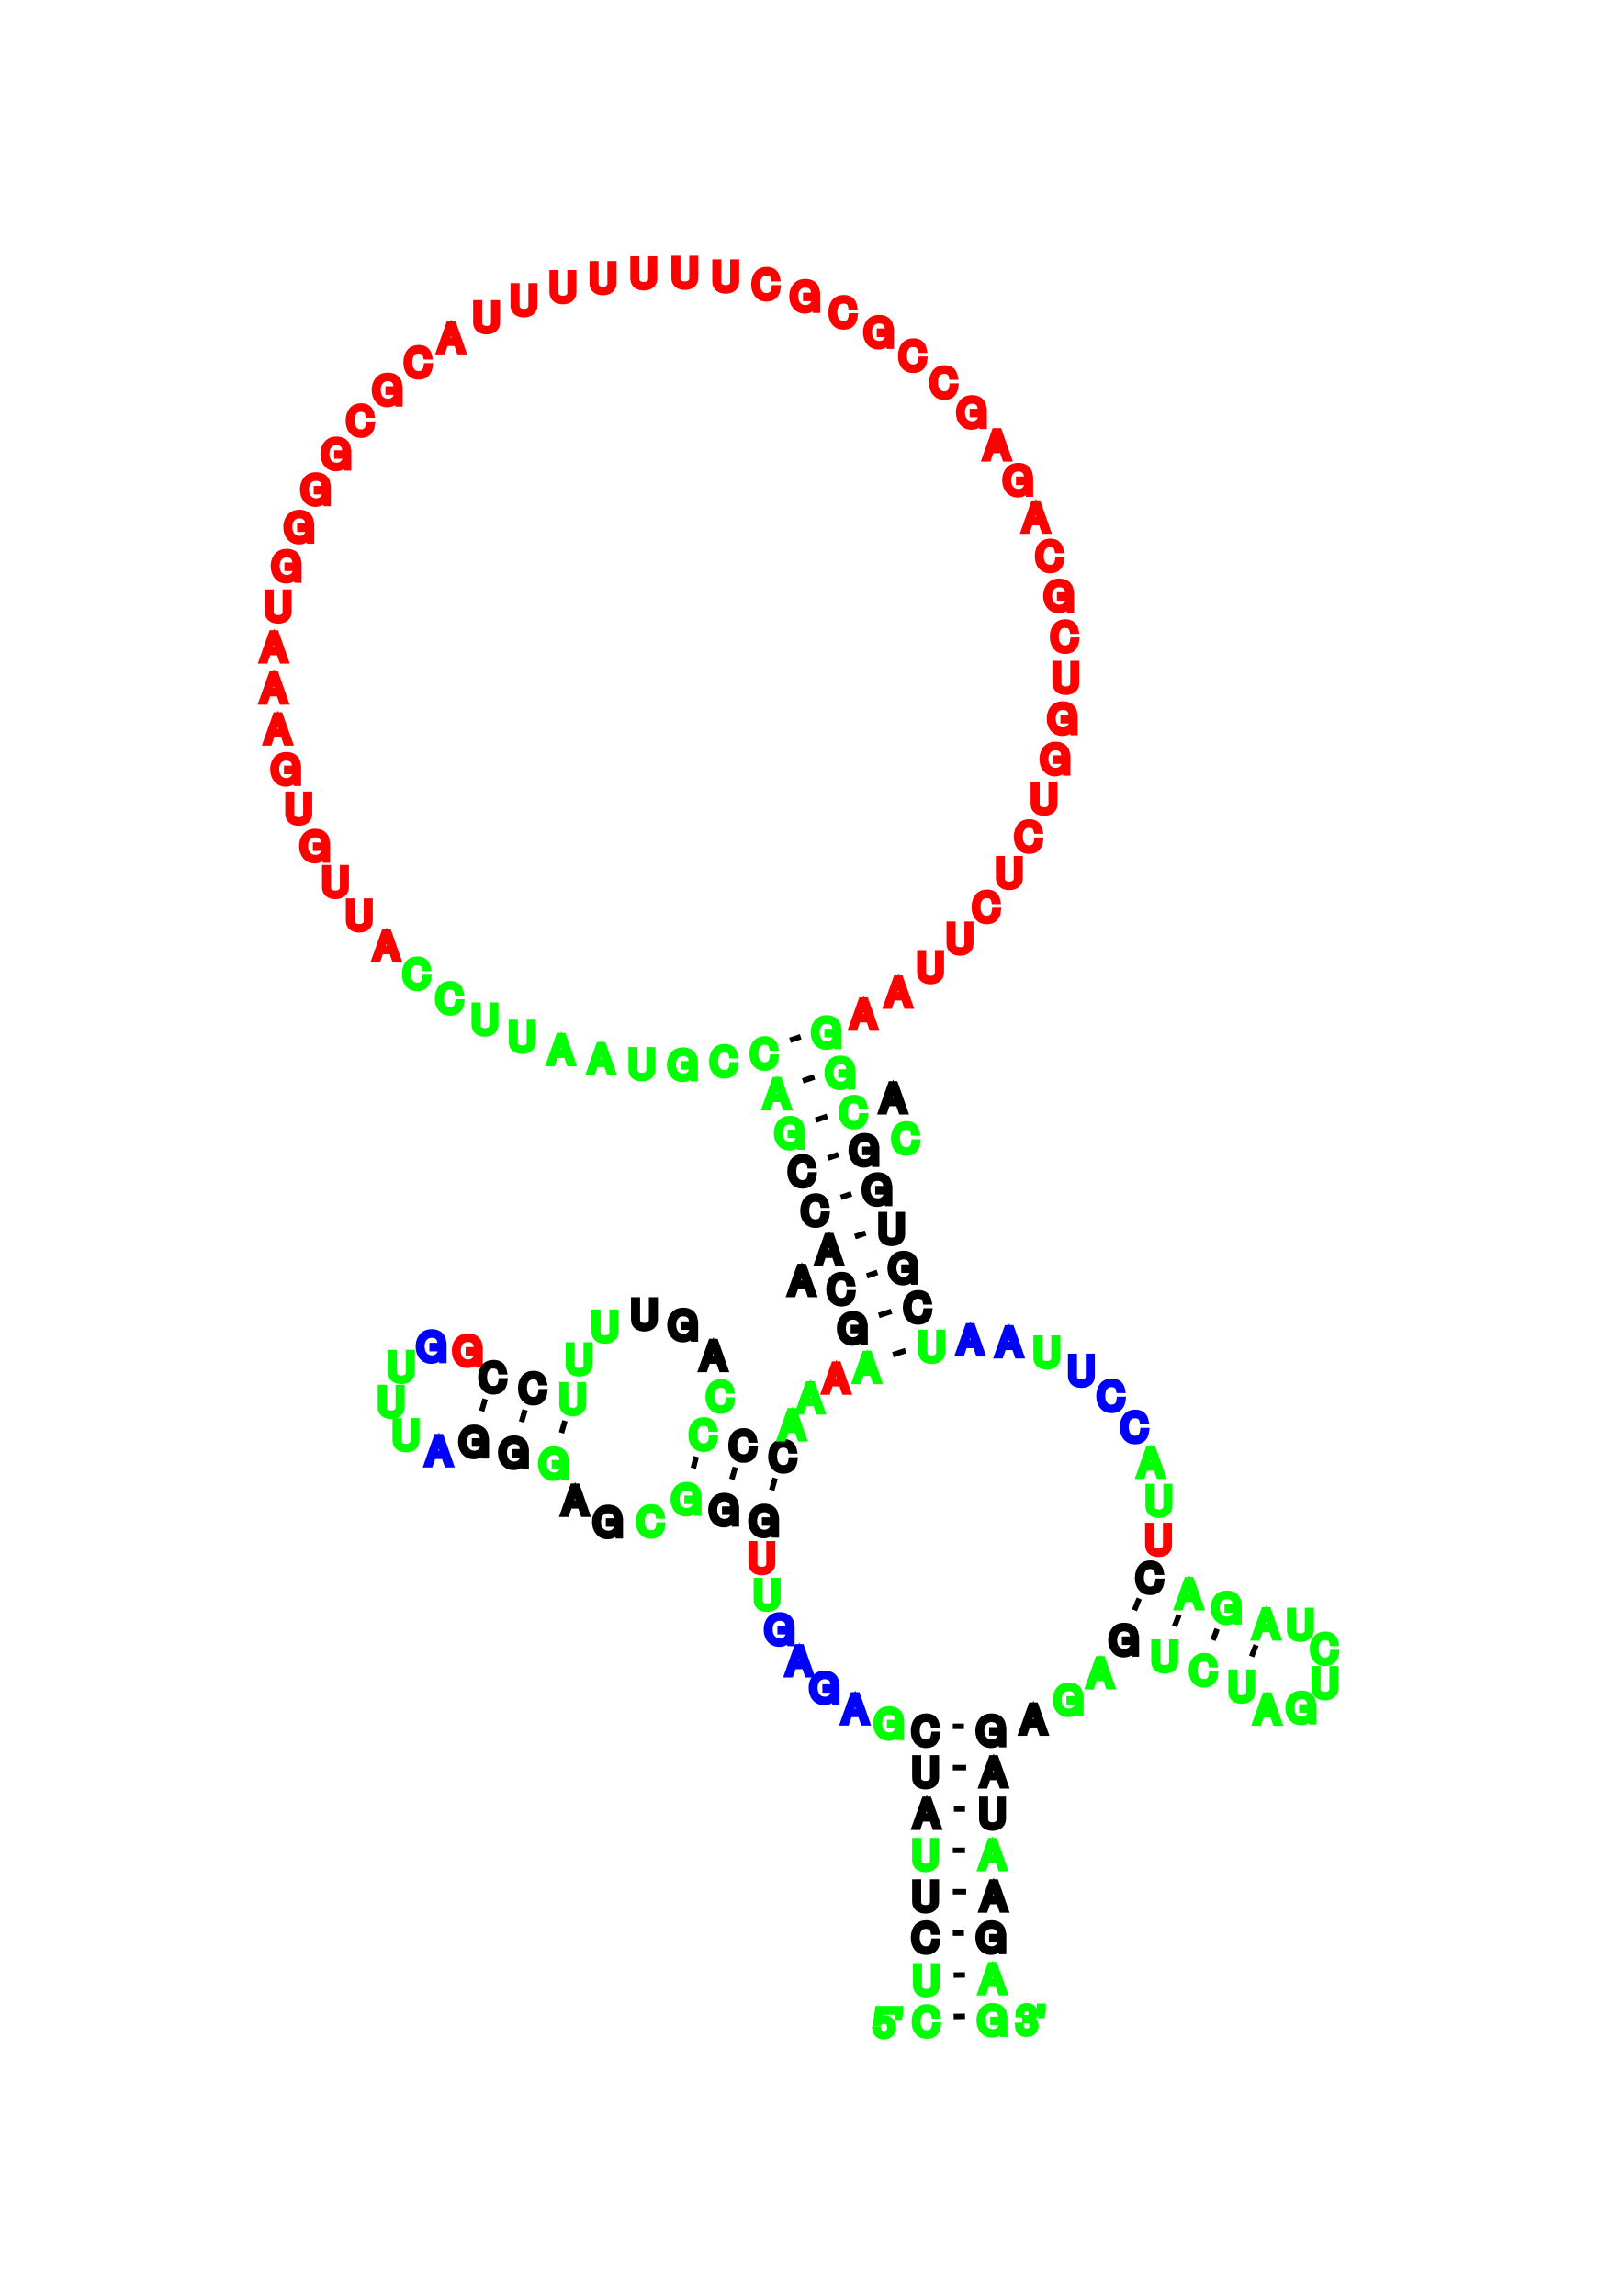
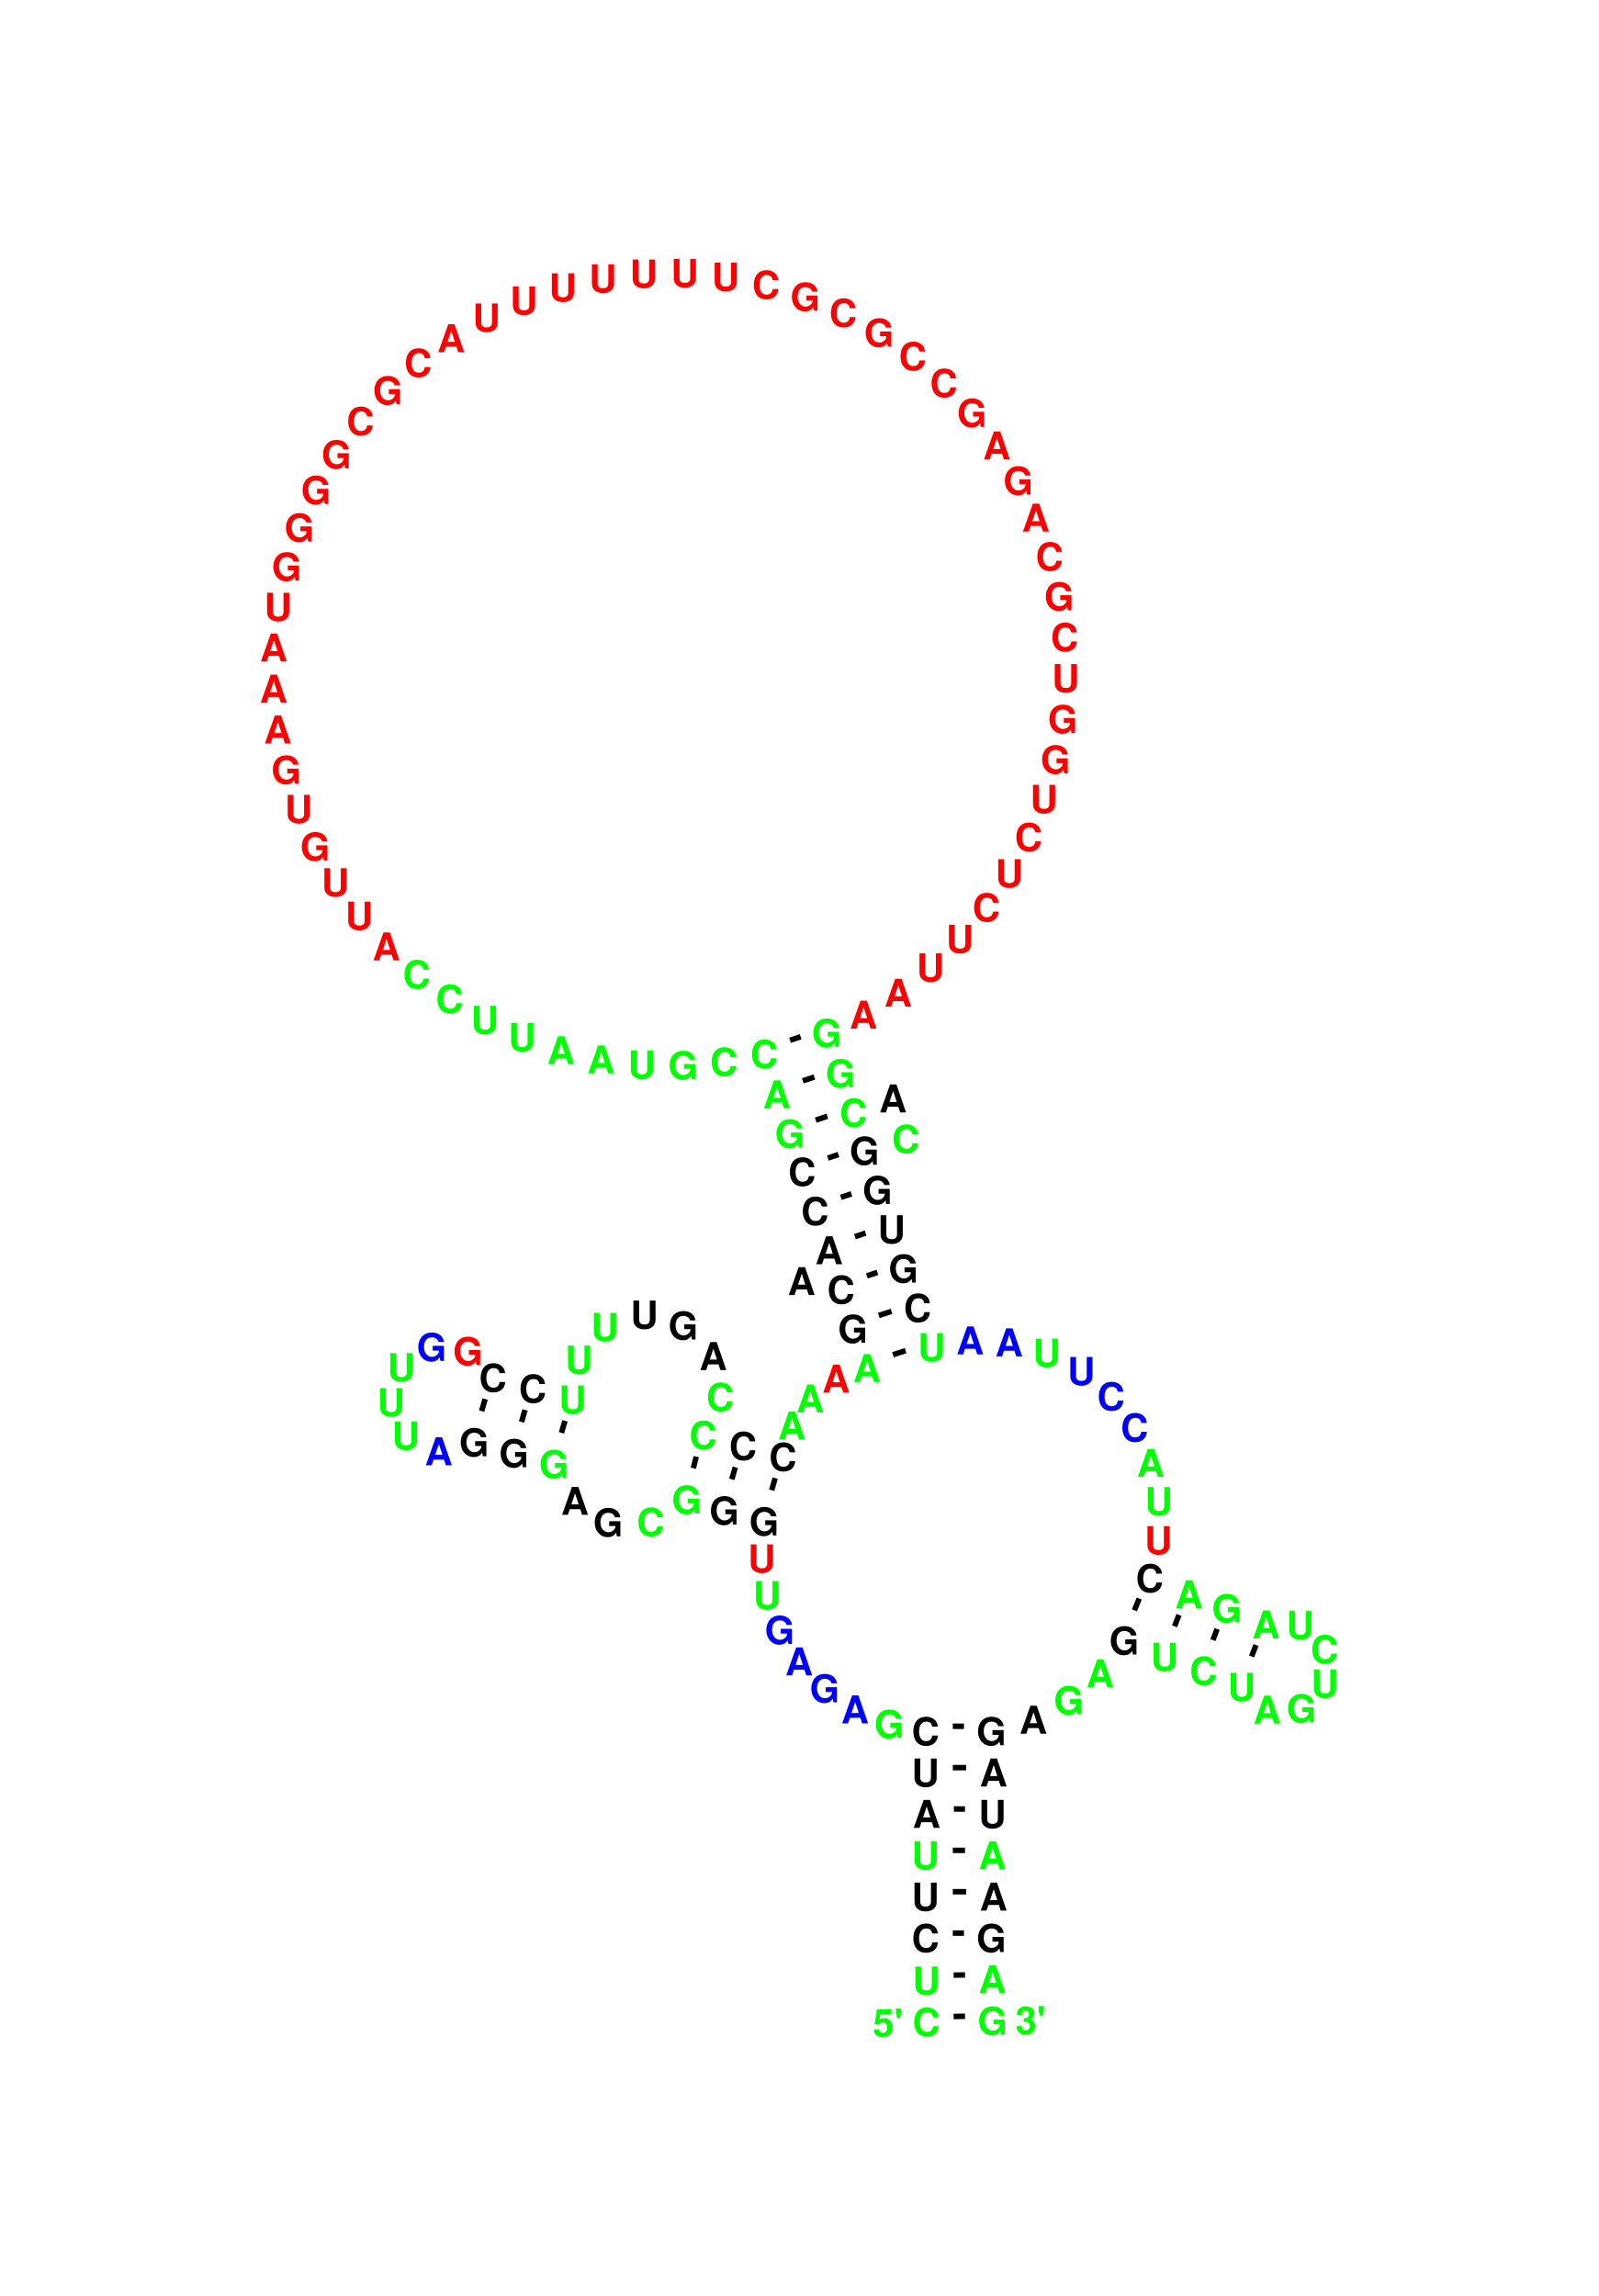
- <svg xmlns="http://www.w3.org/2000/svg" width="292.127" height="419.638" style="font-size: 7px; stroke: none; font-family: Helvetica; ">
+ <svg xmlns="http://www.w3.org/2000/svg" width="292.127" height="419.638" style="font-size: 7px; font-weight: bold; font-family: Helvetica; ">
  <g>
    <style type="text/css">


- text.red {stroke: rgb(255, 0, 0); }
- text.green {stroke: rgb(0, 255, 0); }
- text.blue {stroke: rgb(0, 0, 255); }
- text.black {stroke: rgb(0, 0, 0); }
- text.gray {stroke: rgb(204, 204, 204); }
- text.brown {stroke: rgb(211.65, 104.55, 30.6); }
- text {stroke: rgb(0, 0, 0); fill: none; text-anchor: middle; dominant-baseline: middle; }
+ text.red {fill: rgb(255, 0, 0); }
+ text.green {fill: rgb(0, 255, 0); }
+ text.blue {fill: rgb(0, 0, 255); }
+ text.black {fill: rgb(0, 0, 0); }
+ text.gray {fill: rgb(204, 204, 204); }
+ text.brown {fill: rgb(211.65, 104.55, 30.6); }
+ text {fill: rgb(0, 0, 0); text-anchor: middle; dominant-baseline: middle; }
circle.red {stroke: rgb(255, 0, 0); fill: none; }
circle.green {stroke: rgb(0, 255, 0); fill: none; }
circle.blue {stroke: rgb(0, 0, 255); fill: none; }
circle.black {stroke: rgb(0, 0, 0); fill: none; }
circle.gray {stroke: rgb(204, 204, 204); fill: none; }
circle.brown {stroke: rgb(211.65, 104.55, 30.6); fill: none; }
- circle {stroke: rgb(0, 0, 0); fill: none; }
+ circle {stroke: rgb(0, 0, 0); }
line.red {stroke: rgb(255, 0, 0); }
line.green {stroke: rgb(0, 255, 0); }
line.blue {stroke: rgb(0, 0, 255); }
line.black {stroke: rgb(0, 0, 0); }
line.gray {stroke: rgb(204, 204, 204); }
line.brown {stroke: rgb(211.65, 104.55, 30.6); }
- line {stroke: rgb(0, 0, 0); fill: none; }
+ line {stroke: rgb(0, 0, 0); }
</style>
  </g>
  <g>
    <text x="162.288" y="369.759" class="green">5'</text>
  </g>
  <g>
    <text x="169.287" y="369.638" class="green">C</text>
  </g>
  <g>
    <line x1="174.286" y1="368.551" x2="176.368" y2="368.515" class="black" />
  </g>
  <g>
    <text x="169.287" y="362.078" class="green">U</text>
  </g>
  <g>
    <line x1="174.286" y1="360.991" x2="176.368" y2="360.955" class="black" />
  </g>
  <g>
    <text x="169.137" y="354.308" class="black">C</text>
  </g>
  <g>
    <line x1="174.137" y1="353.308" x2="176.167" y2="353.308" class="black" />
  </g>
  <g>
    <text x="169.137" y="346.748" class="black">U</text>
  </g>
  <g>
    <line x1="174.137" y1="345.748" x2="176.577" y2="345.748" class="black" />
  </g>
  <g>
    <text x="169.137" y="339.188" class="green">U</text>
  </g>
  <g>
    <line x1="174.137" y1="338.188" x2="176.367" y2="338.188" class="black" />
  </g>
  <g>
    <text x="169.337" y="331.628" class="black">A</text>
  </g>
  <g>
    <line x1="174.337" y1="330.628" x2="176.367" y2="330.628" class="black" />
  </g>
  <g>
    <text x="169.137" y="324.068" class="black">U</text>
  </g>
  <g>
    <line x1="174.137" y1="323.068" x2="176.577" y2="323.068" class="black" />
  </g>
  <g>
    <text x="169.137" y="316.508" class="black">C</text>
  </g>
  <g>
    <line x1="174.137" y1="315.508" x2="176.167" y2="315.508" class="black" />
  </g>
  <g>
    <text x="162.494" y="315.188" class="green">G</text>
  </g>
  <g>
    <text x="156.26" y="312.541" class="blue">A</text>
  </g>
  <g>
    <text x="150.696" y="308.678" class="blue">G</text>
  </g>
  <g>
    <text x="146.038" y="303.762" class="blue">A</text>
  </g>
  <g>
    <text x="142.48" y="297.999" class="blue">G</text>
  </g>
  <g>
    <text x="140.172" y="291.632" class="green">U</text>
  </g>
  <g>
    <text x="139.211" y="284.927" class="red">U</text>
  </g>
  <g>
    <text x="139.637" y="278.168" class="black">G</text>
  </g>
  <g>
    <line x1="141.032" y1="272.366" x2="141.673" y2="270.159" class="black" />
  </g>
  <g>
    <text x="132.347" y="276.178" class="black">G</text>
  </g>
  <g>
    <line x1="133.742" y1="270.376" x2="134.383" y2="268.169" class="black" />
  </g>
  <g>
    <text x="125.467" y="274.188" class="green">G</text>
  </g>
  <g>
    <line x1="126.706" y1="268.344" x2="127.248" y2="266.222" class="black" />
  </g>
  <g>
    <text x="118.887" y="278.248" class="green">C</text>
  </g>
  <g>
    <text x="111.117" y="278.338" class="black">G</text>
  </g>
  <g>
    <text x="105.067" y="274.418" class="black">A</text>
  </g>
  <g>
    <text x="101.217" y="267.688" class="green">G</text>
  </g>
  <g>
    <line x1="102.612" y1="261.886" x2="103.253" y2="259.679" class="black" />
  </g>
  <g>
    <text x="93.917" y="265.698" class="black">G</text>
  </g>
  <g>
    <line x1="95.312" y1="259.896" x2="95.953" y2="257.689" class="black" />
  </g>
  <g>
    <text x="86.627" y="263.708" class="black">G</text>
  </g>
  <g>
    <line x1="88.022" y1="257.906" x2="88.663" y2="255.699" class="black" />
  </g>
  <g>
    <text x="80.172" y="265.361" class="blue">A</text>
  </g>
  <g>
    <text x="74.173" y="262.458" class="green">U</text>
  </g>
  <g>
    <text x="71.464" y="256.37" class="green">U</text>
  </g>
  <g>
    <text x="73.322" y="249.971" class="green">U</text>
  </g>
  <g>
    <text x="78.871" y="246.281" class="blue">G</text>
  </g>
  <g>
    <text x="85.492" y="247.044" class="red">G</text>
  </g>
  <g>
    <text x="90.057" y="251.898" class="black">C</text>
  </g>
  <g>
    <text x="97.347" y="253.888" class="black">C</text>
  </g>
  <g>
    <text x="104.647" y="255.878" class="green">U</text>
  </g>
  <g>
    <text x="105.807" y="248.598" class="green">U</text>
  </g>
  <g>
    <text x="110.537" y="242.618" class="green">U</text>
  </g>
  <g>
    <text x="117.757" y="240.368" class="black">U</text>
  </g>
  <g>
    <text x="124.847" y="242.358" class="black">G</text>
  </g>
  <g>
    <text x="130.347" y="247.958" class="black">A</text>
  </g>
  <g>
    <text x="131.617" y="255.408" class="green">C</text>
  </g>
  <g>
    <text x="128.487" y="262.378" class="green">C</text>
  </g>
  <g>
    <text x="135.777" y="264.368" class="black">C</text>
  </g>
  <g>
    <text x="143.067" y="266.358" class="black">C</text>
  </g>
  <g>
    <text x="144.707" y="260.628" class="green">A</text>
  </g>
  <g>
    <text x="148.066" y="255.706" class="green">A</text>
  </g>
  <g>
    <text x="152.803" y="252.09" class="red">A</text>
  </g>
  <g>
    <text x="158.437" y="250.148" class="green">A</text>
  </g>
  <g>
    <line x1="163.193" y1="247.604" x2="165.511" y2="246.851" class="black" />
  </g>
  <g>
    <text x="155.857" y="242.968" class="black">G</text>
  </g>
  <g>
    <line x1="160.613" y1="240.424" x2="162.931" y2="239.671" class="black" />
  </g>
  <g>
    <text x="153.687" y="235.798" class="black">C</text>
  </g>
  <g>
    <line x1="158.425" y1="233.199" x2="160.36" y2="232.546" class="black" />
  </g>
  <g>
    <text x="146.497" y="234.258" class="black">A</text>
  </g>
  <g>
    <text x="151.517" y="228.618" class="black">A</text>
  </g>
  <g>
    <line x1="156.255" y1="226.02" x2="158.199" y2="225.365" class="black" />
  </g>
  <g>
    <text x="148.937" y="221.438" class="black">C</text>
  </g>
  <g>
    <line x1="153.676" y1="218.843" x2="155.608" y2="218.193" class="black" />
  </g>
  <g>
    <text x="146.567" y="214.258" class="black">C</text>
  </g>
  <g>
    <line x1="151.306" y1="211.663" x2="153.238" y2="211.013" class="black" />
  </g>
  <g>
    <text x="144.337" y="207.288" class="green">G</text>
  </g>
  <g>
    <line x1="149.085" y1="204.719" x2="151.21" y2="204.017" class="black" />
  </g>
  <g>
    <text x="141.967" y="200.118" class="green">A</text>
  </g>
  <g>
    <line x1="146.713" y1="197.545" x2="148.841" y2="196.84" class="black" />
  </g>
  <g>
    <text x="139.647" y="192.728" class="green">C</text>
  </g>
  <g>
    <line x1="144.386" y1="190.134" x2="146.328" y2="189.481" class="black" />
  </g>
  <g>
    <text x="132.275" y="194.14" class="green">C</text>
  </g>
  <g>
    <text x="124.796" y="194.782" class="green">G</text>
  </g>
  <g>
    <text x="117.29" y="194.646" class="green">U</text>
  </g>
  <g>
    <text x="109.839" y="193.735" class="green">A</text>
  </g>
  <g>
    <text x="102.523" y="192.057" class="green">A</text>
  </g>
  <g>
    <text x="95.419" y="189.631" class="green">U</text>
  </g>
  <g>
    <text x="88.605" y="186.483" class="green">U</text>
  </g>
  <g>
    <text x="82.153" y="182.647" class="green">C</text>
  </g>
  <g>
    <text x="76.132" y="178.163" class="green">C</text>
  </g>
  <g>
    <text x="70.608" y="173.081" class="red">A</text>
  </g>
  <g>
    <text x="65.639" y="167.454" class="red">U</text>
  </g>
  <g>
    <text x="61.28" y="161.343" class="red">U</text>
  </g>
  <g>
    <text x="57.576" y="154.814" class="red">G</text>
  </g>
  <g>
    <text x="54.568" y="147.937" class="red">U</text>
  </g>
  <g>
    <text x="52.287" y="140.785" class="red">G</text>
  </g>
  <g>
    <text x="50.759" y="133.436" class="red">A</text>
  </g>
  <g>
    <text x="50" y="125.968" class="red">A</text>
  </g>
  <g>
    <text x="50.018" y="118.461" class="red">A</text>
  </g>
  <g>
    <text x="50.812" y="110.997" class="red">U</text>
  </g>
  <g>
    <text x="52.375" y="103.655" class="red">G</text>
  </g>
  <g>
    <text x="54.689" y="96.514" class="red">G</text>
  </g>
  <g>
    <text x="57.729" y="89.651" class="red">G</text>
  </g>
  <g>
    <text x="61.464" y="83.139" class="red">G</text>
  </g>
  <g>
    <text x="65.852" y="77.049" class="red">C</text>
  </g>
  <g>
    <text x="70.847" y="71.446" class="red">G</text>
  </g>
  <g>
    <text x="76.395" y="66.389" class="red">C</text>
  </g>
  <g>
    <text x="82.436" y="61.934" class="red">A</text>
  </g>
  <g>
    <text x="88.907" y="58.128" class="red">U</text>
  </g>
  <g>
    <text x="95.736" y="55.013" class="red">U</text>
  </g>
  <g>
    <text x="102.851" y="52.62" class="red">U</text>
  </g>
  <g>
    <text x="110.175" y="50.977" class="red">U</text>
  </g>
  <g>
    <text x="117.631" y="50.1" class="red">U</text>
  </g>
  <g>
    <text x="125.136" y="50" class="red">U</text>
  </g>
  <g>
    <text x="132.612" y="50.677" class="red">U</text>
  </g>
  <g>
    <text x="139.978" y="52.124" class="red">C</text>
  </g>
  <g>
    <text x="147.154" y="54.326" class="red">G</text>
  </g>
  <g>
    <text x="154.064" y="57.258" class="red">C</text>
  </g>
  <g>
    <text x="160.634" y="60.89" class="red">G</text>
  </g>
  <g>
    <text x="166.792" y="65.182" class="red">C</text>
  </g>
  <g>
    <text x="172.473" y="70.088" class="red">C</text>
  </g>
  <g>
    <text x="177.616" y="75.556" class="red">G</text>
  </g>
  <g>
    <text x="182.166" y="81.527" class="red">A</text>
  </g>
  <g>
    <text x="186.073" y="87.936" class="red">G</text>
  </g>
  <g>
    <text x="189.296" y="94.716" class="red">A</text>
  </g>
  <g>
    <text x="191.8" y="101.792" class="red">C</text>
  </g>
  <g>
    <text x="193.558" y="109.09" class="red">G</text>
  </g>
  <g>
    <text x="194.551" y="116.531" class="red">C</text>
  </g>
  <g>
    <text x="194.769" y="124.034" class="red">U</text>
  </g>
  <g>
    <text x="194.21" y="131.519" class="red">G</text>
  </g>
  <g>
    <text x="192.879" y="138.907" class="red">G</text>
  </g>
  <g>
    <text x="190.79" y="146.117" class="red">U</text>
  </g>
  <g>
    <text x="187.967" y="153.072" class="red">C</text>
  </g>
  <g>
    <text x="184.439" y="159.698" class="red">U</text>
  </g>
  <g>
    <text x="180.244" y="165.923" class="red">C</text>
  </g>
  <g>
    <text x="175.427" y="171.681" class="red">U</text>
  </g>
  <g>
    <text x="170.041" y="176.909" class="red">U</text>
  </g>
  <g>
    <text x="164.142" y="181.551" class="red">A</text>
  </g>
  <g>
    <text x="157.795" y="185.559" class="red">A</text>
  </g>
  <g>
    <text x="151.067" y="188.888" class="green">G</text>
  </g>
  <g>
    <text x="153.587" y="196.268" class="green">G</text>
  </g>
  <g>
    <text x="155.957" y="203.448" class="green">C</text>
  </g>
  <g>
    <text x="163.197" y="200.868" class="black">A</text>
  </g>
  <g>
    <text x="165.517" y="208.248" class="green">C</text>
  </g>
  <g>
    <text x="157.977" y="210.418" class="black">G</text>
  </g>
  <g>
    <text x="160.347" y="217.598" class="black">G</text>
  </g>
  <g>
    <text x="162.937" y="224.768" class="black">U</text>
  </g>
  <g>
    <text x="165.097" y="231.948" class="black">G</text>
  </g>
  <g>
    <text x="167.687" y="239.128" class="black">C</text>
  </g>
  <g>
    <text x="170.267" y="246.308" class="green">U</text>
  </g>
  <g>
    <text x="177.298" y="245.102" class="blue">A</text>
  </g>
  <g>
    <text x="184.422" y="245.452" class="blue">A</text>
  </g>
  <g>
    <text x="191.301" y="247.339" class="green">U</text>
  </g>
  <g>
    <text x="197.607" y="250.674" class="blue">U</text>
  </g>
  <g>
    <text x="203.038" y="255.297" class="blue">C</text>
  </g>
  <g>
    <text x="207.337" y="260.99" class="blue">C</text>
  </g>
  <g>
    <text x="210.297" y="267.479" class="green">A</text>
  </g>
  <g>
    <text x="211.779" y="274.457" class="green">U</text>
  </g>
  <g>
    <text x="211.711" y="281.59" class="red">U</text>
  </g>
  <g>
    <text x="210.097" y="288.538" class="black">C</text>
  </g>
  <g>
    <line x1="208.205" y1="292.166" x2="207.329" y2="294.309" class="black" />
  </g>
  <g>
    <text x="217.297" y="291.498" class="green">A</text>
  </g>
  <g>
    <line x1="215.475" y1="295.154" x2="214.659" y2="297.241" class="black" />
  </g>
  <g>
    <text x="224.187" y="294.048" class="green">G</text>
  </g>
  <g>
    <line x1="222.437" y1="297.731" x2="221.677" y2="299.764" class="black" />
  </g>
  <g>
    <text x="231.377" y="297.008" class="green">A</text>
  </g>
  <g>
    <line x1="229.555" y1="300.664" x2="228.739" y2="302.751" class="black" />
  </g>
  <g>
    <text x="237.631" y="297.104" class="green">U</text>
  </g>
  <g>
    <text x="242.047" y="301.532" class="green">C</text>
  </g>
  <g>
    <text x="242.127" y="307.786" class="green">U</text>
  </g>
  <g>
    <text x="237.825" y="312.325" class="green">G</text>
  </g>
  <g>
    <text x="231.576" y="312.581" class="green">A</text>
  </g>
  <g>
    <text x="226.917" y="308.408" class="green">U</text>
  </g>
  <g>
    <text x="219.927" y="305.448" class="green">C</text>
  </g>
  <g>
    <text x="212.837" y="302.898" class="green">U</text>
  </g>
  <g>
    <text x="205.437" y="299.938" class="black">G</text>
  </g>
  <g>
    <text x="201.057" y="305.948" class="green">A</text>
  </g>
  <g>
    <text x="195.297" y="310.848" class="green">G</text>
  </g>
  <g>
    <text x="188.847" y="314.418" class="black">A</text>
  </g>
  <g>
    <text x="181.167" y="316.508" class="black">G</text>
  </g>
  <g>
    <text x="181.577" y="324.068" class="black">A</text>
  </g>
  <g>
    <text x="181.367" y="331.628" class="black">U</text>
  </g>
  <g>
    <text x="181.367" y="339.188" class="green">A</text>
  </g>
  <g>
    <text x="181.577" y="346.748" class="black">A</text>
  </g>
  <g>
    <text x="181.167" y="354.308" class="black">G</text>
  </g>
  <g>
    <text x="181.367" y="361.868" class="green">A</text>
  </g>
  <g>
    <text x="181.367" y="369.428" class="green">G</text>
  </g>
  <g>
    <text x="188.366" y="369.306" class="green">3'</text>
  </g>
</svg>
